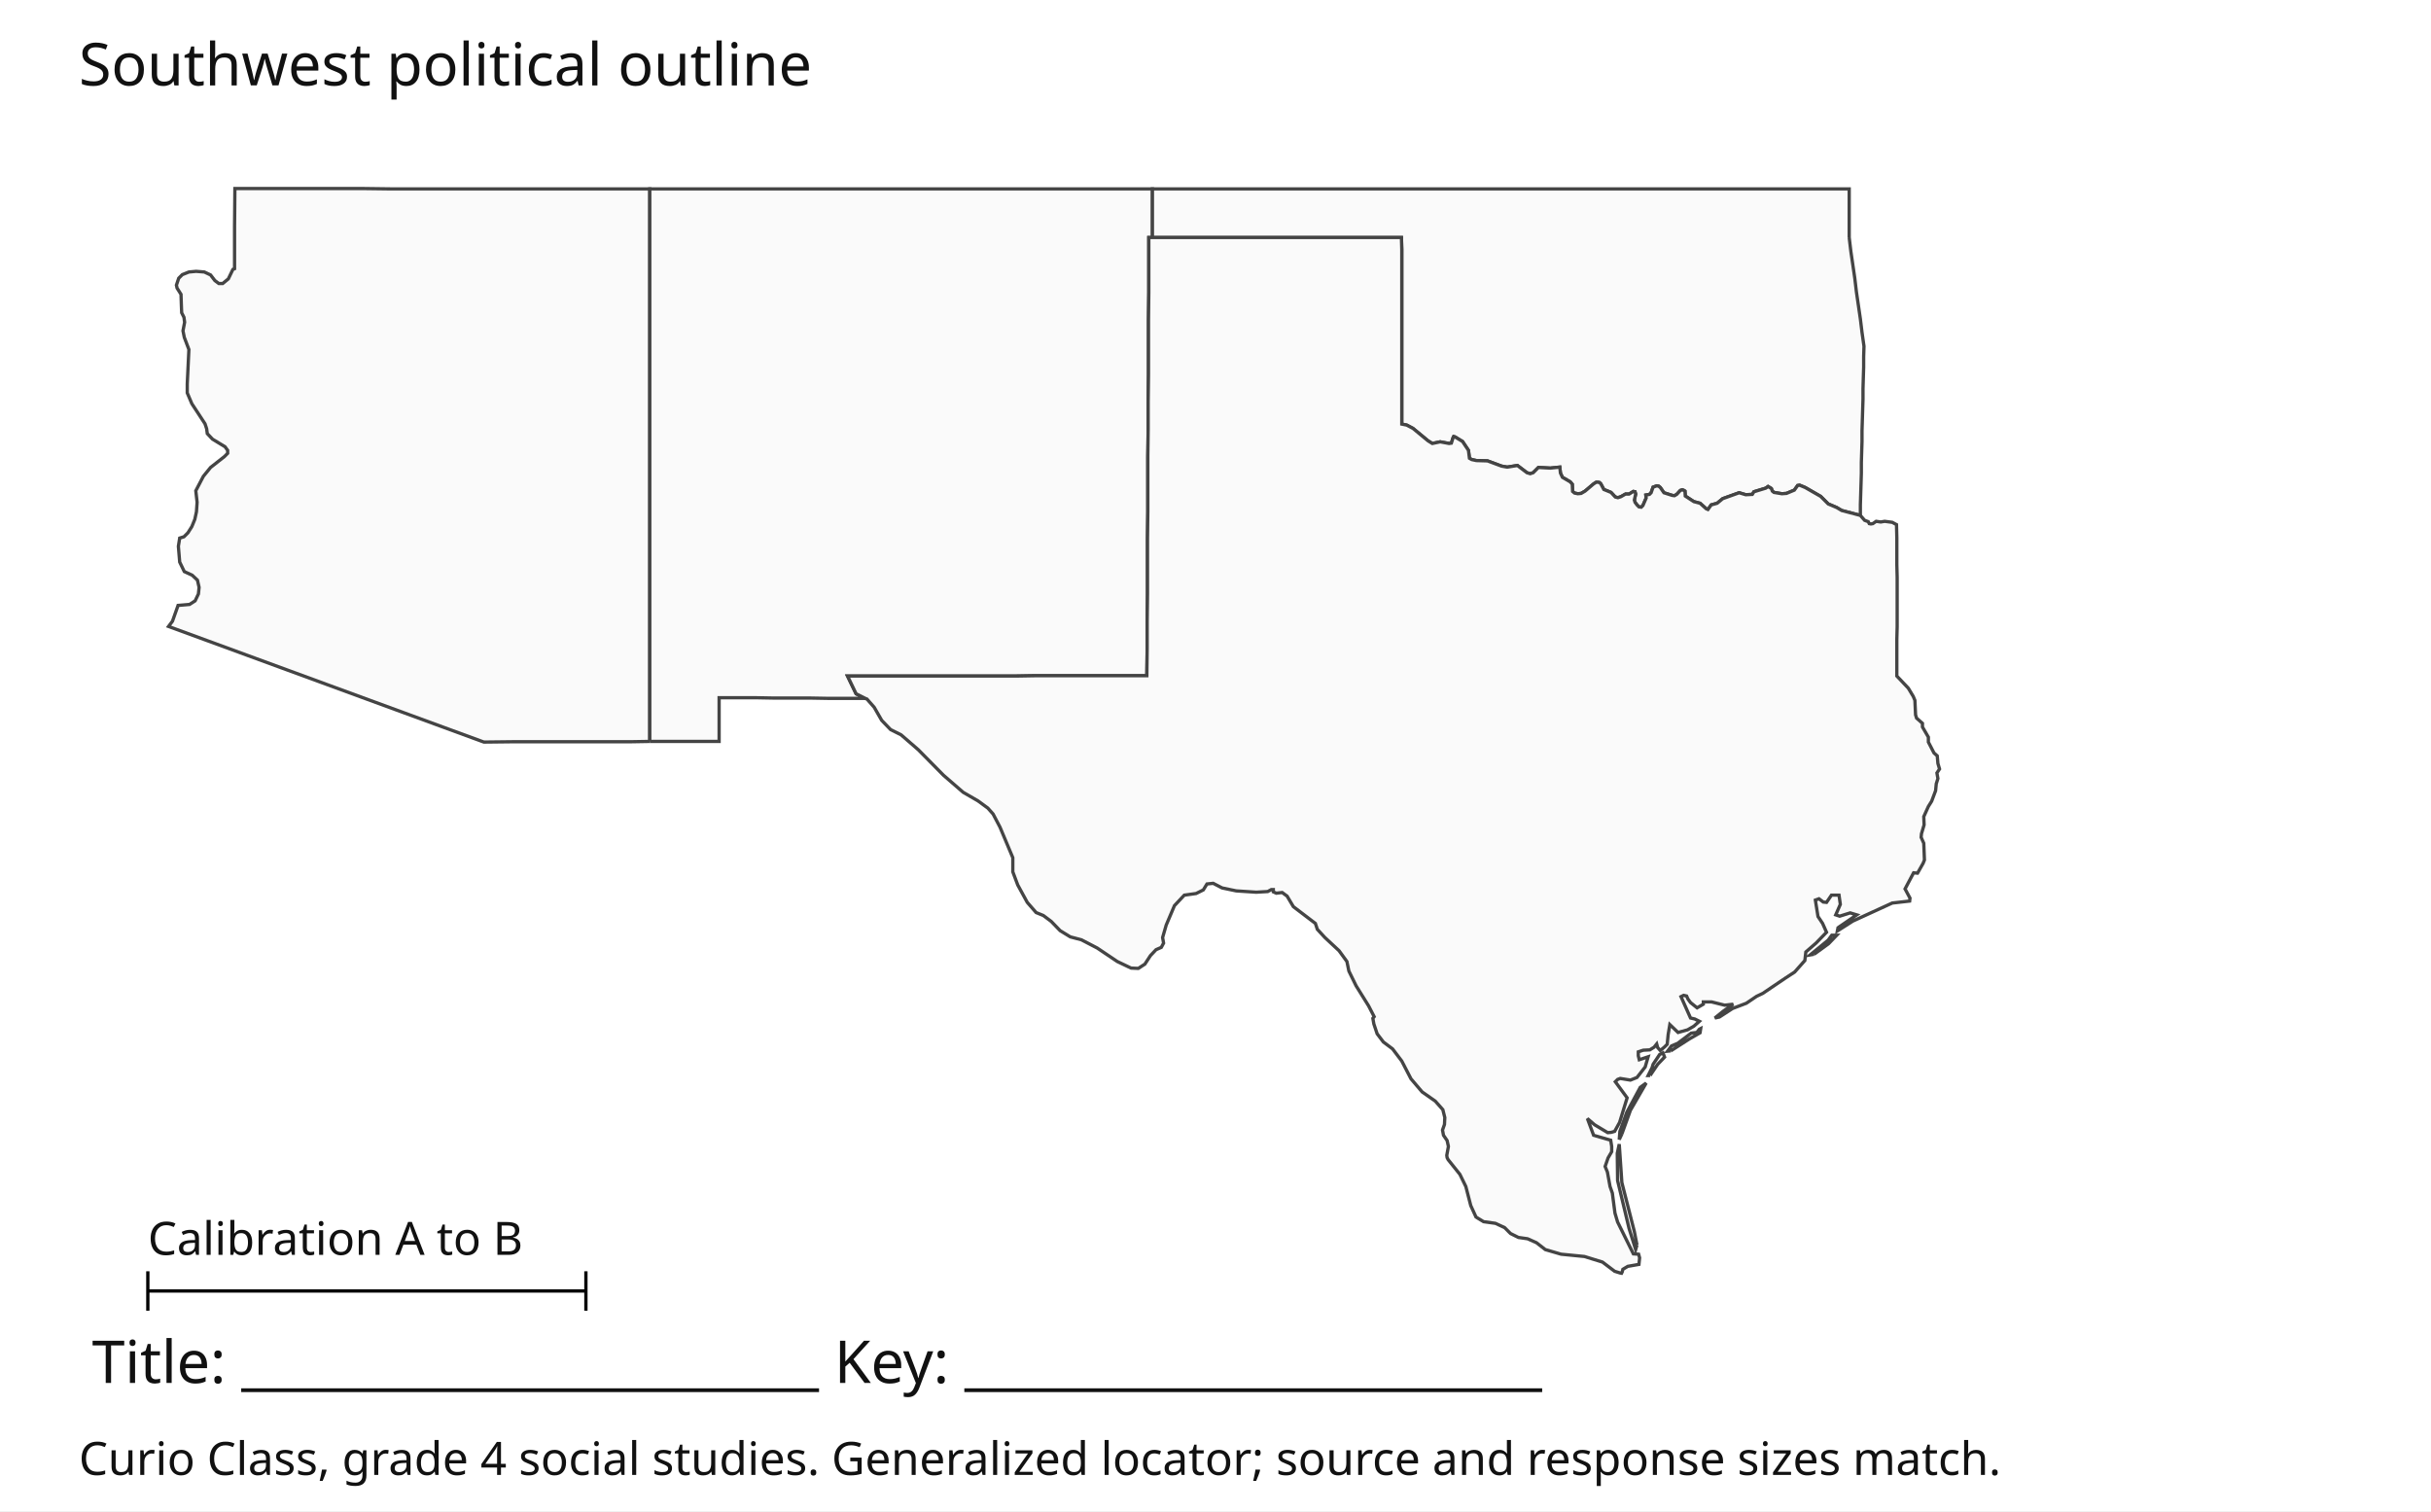
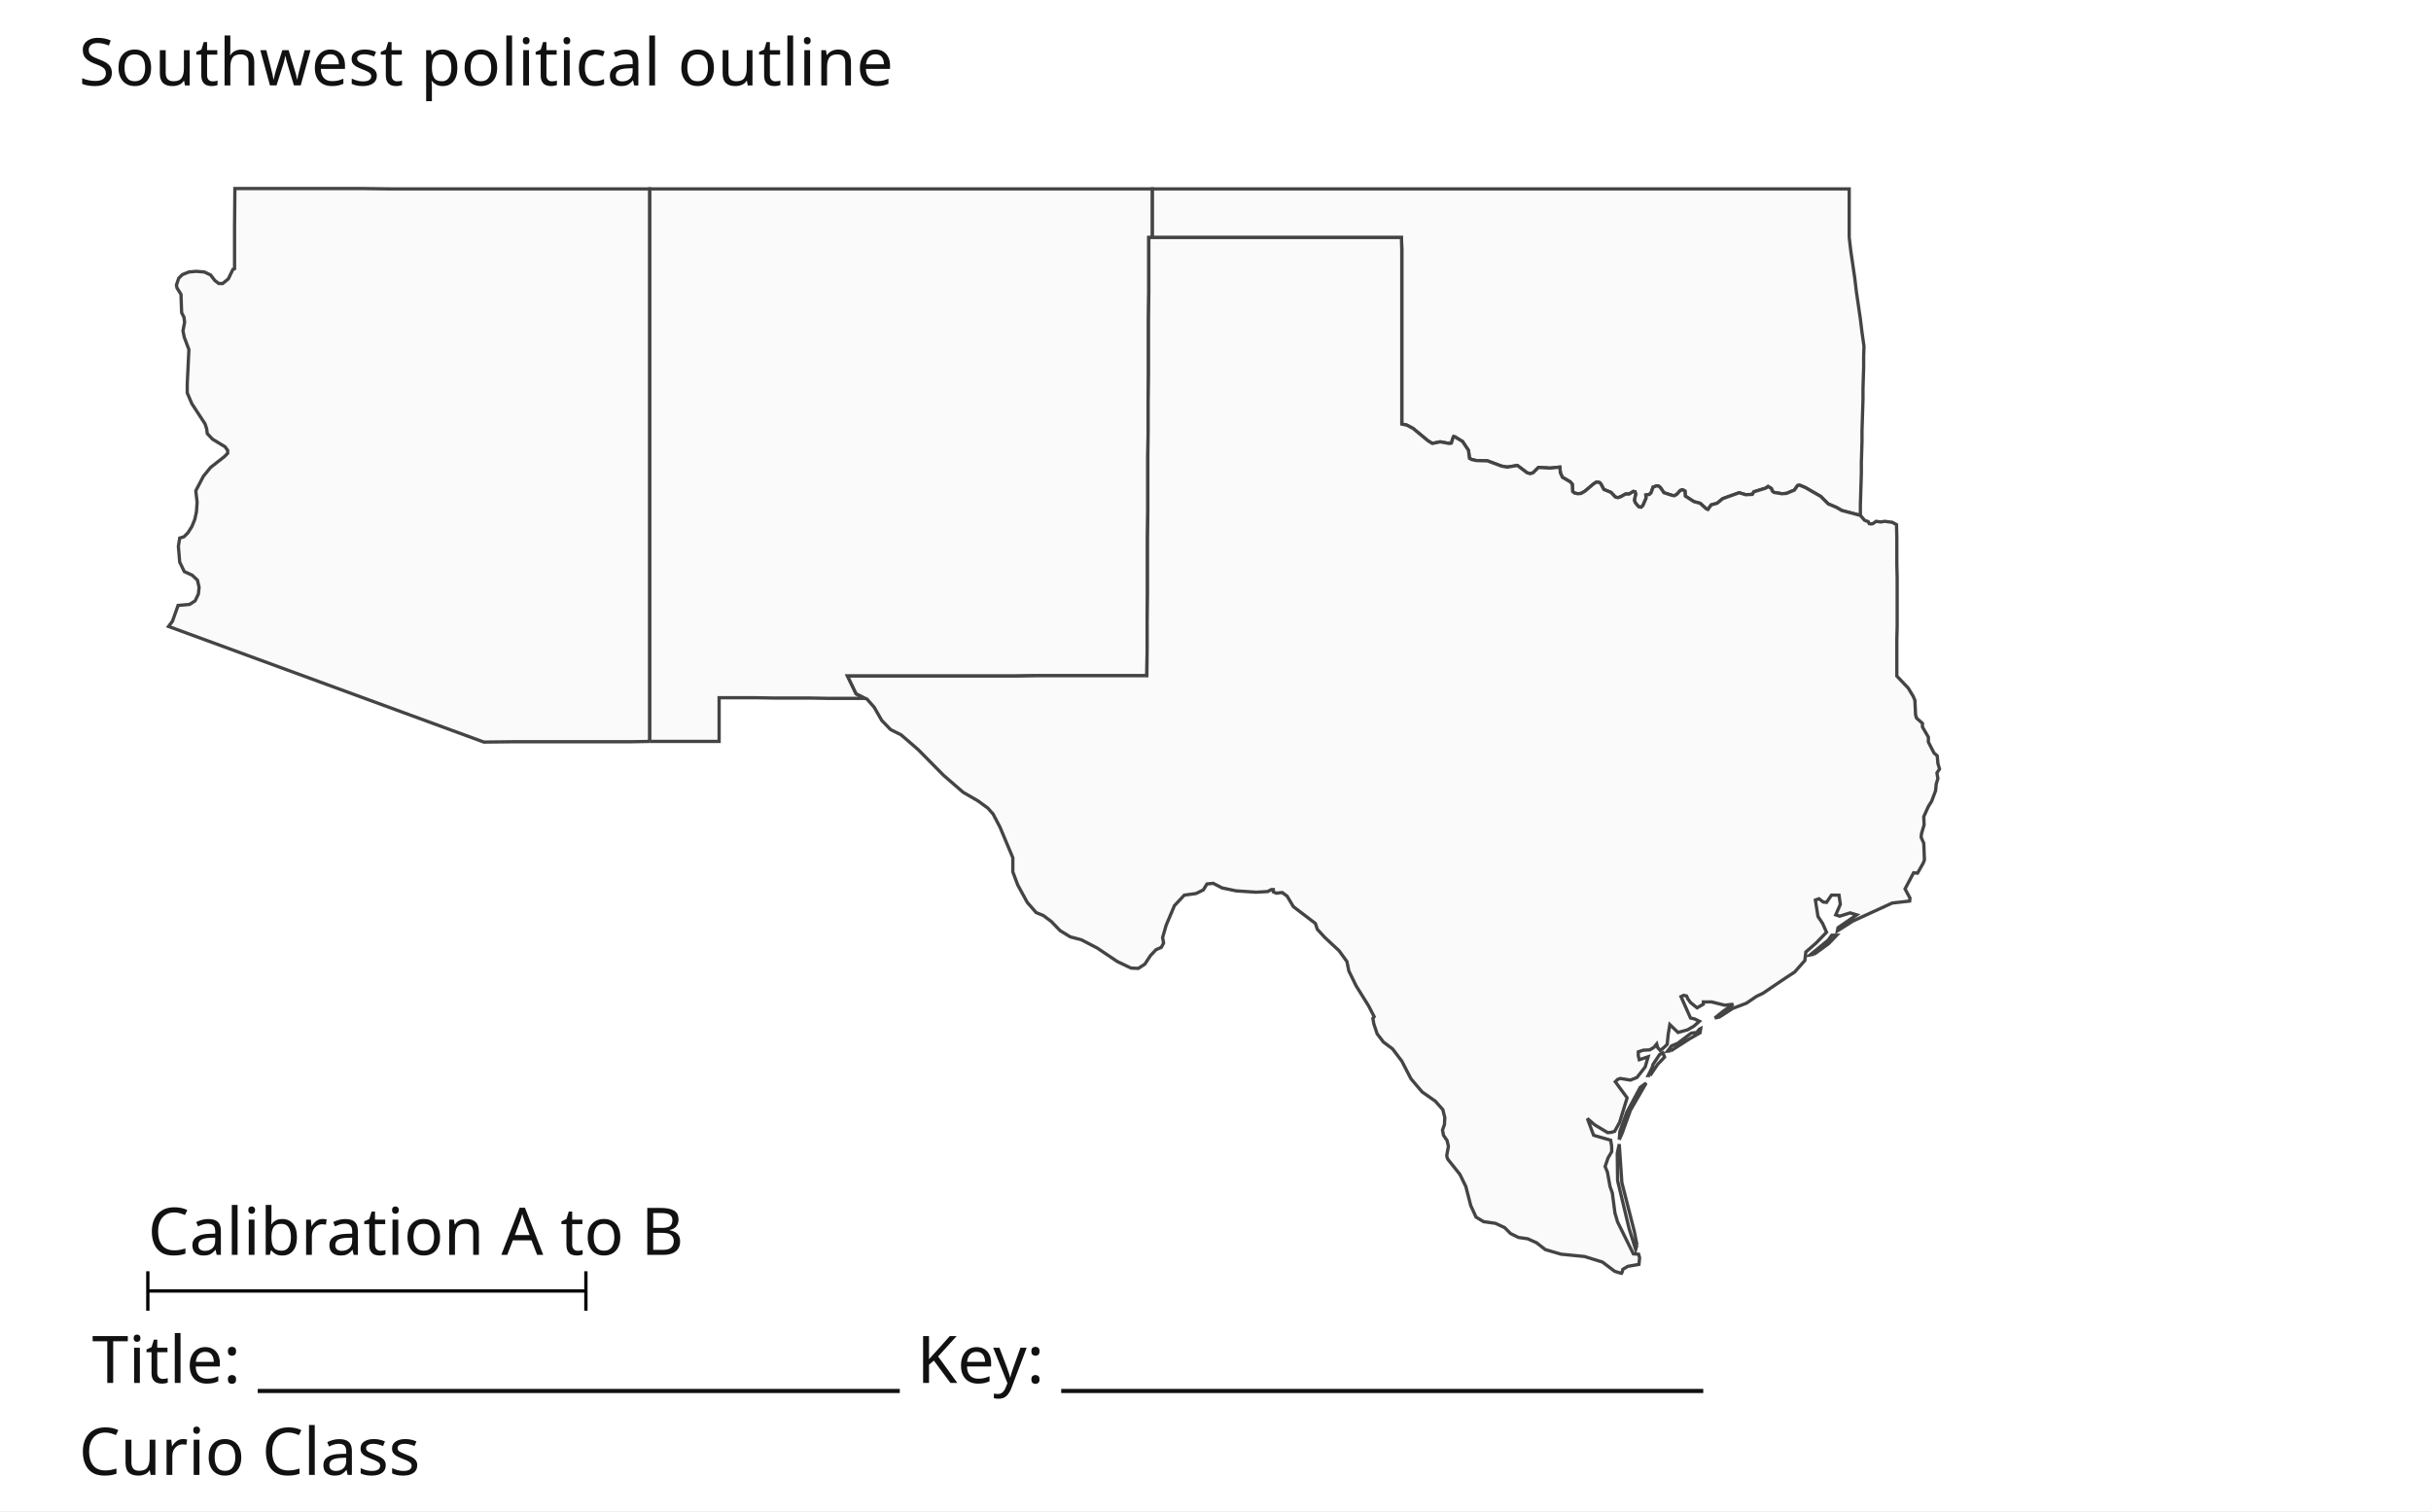
<svg xmlns="http://www.w3.org/2000/svg" width="7.4in" height="4.6in" viewBox="0 0 740 460">
  <rect width="740" height="460" fill="white" />
-   <style>text{font:18px sans-serif;fill:#111} .small{font:14px sans-serif}</style>
+   <style>text{font:20px sans-serif;fill:#111} .small{font:20px sans-serif}</style>
  <text x="24" y="26">Southwest political outline</text>
  <path d="M197.8,225.7 L192.0,225.8 L183.1,225.8 L174.2,225.8 L165.2,225.8 L156.3,225.8 L147.3,225.9 L135.3,221.5 L123.3,217.1 L111.3,212.7 L99.3,208.3 L87.3,203.9 L75.3,199.5 L63.3,195.1 L51.3,190.7 L52.5,189.1 L54.1,184.6 L54.2,184.3 L54.2,184.3 L57.7,184.0 L59.4,182.9 L60.4,180.8 L60.6,178.8 L60.1,176.6 L58.5,175.1 L56.1,174.0 L54.7,171.1 L54.3,166.3 L54.7,163.8 L56.0,163.4 L57.2,162.2 L58.4,160.3 L59.3,158.1 L59.8,155.8 L60.0,152.9 L59.6,149.4 L61.9,145.0 L64.1,142.3 L68.3,139.0 L69.3,138.0 L69.3,137.2 L69.3,137.1 L68.5,136.0 L64.7,133.7 L63.1,132.0 L62.9,130.5 L62.9,130.5 L62.4,129.0 L58.4,122.9 L57.0,119.6 L57.0,117.1 L57.0,116.9 L57.5,106.4 L56.1,102.7 L55.7,100.7 L56.2,98.1 L56.0,96.6 L55.3,95.2 L55.2,92.7 L55.1,89.6 L53.9,87.7 L53.7,86.8 L54.4,84.7 L55.5,83.6 L57.5,82.8 L59.7,82.6 L62.2,82.8 L64.1,83.7 L65.4,85.4 L66.6,86.3 L67.8,86.3 L69.5,84.9 L70.9,82.0 L71.4,81.8 L71.4,69.0 L71.5,57.4 L79.4,57.4 L87.3,57.4 L95.1,57.4 L103.0,57.4 L110.9,57.4 L118.8,57.5 L126.7,57.5 L134.6,57.5 L142.5,57.5 L150.4,57.5 L158.3,57.5 L166.2,57.5 L174.1,57.5 L182.0,57.5 L189.9,57.5 L197.8,57.5 L197.8,68.0 L197.8,78.5 L197.8,89.1 L197.8,99.6 L197.8,110.1 L197.8,120.6 L197.8,131.1 L197.8,141.6 L197.8,152.1 L197.8,162.6 L197.8,173.2 L197.8,183.7 L197.8,194.2 L197.8,204.7 L197.8,215.2 L197.8,225.7" fill="#fafafa" stroke="#444" stroke-width="1" />
  <path d="M197.8,225.7 L197.8,215.2 L197.8,204.7 L197.8,194.2 L197.8,183.7 L197.8,173.2 L197.8,162.6 L197.8,152.1 L197.8,141.6 L197.8,131.1 L197.8,120.6 L197.8,110.1 L197.8,99.6 L197.8,89.1 L197.8,78.5 L197.8,68.0 L197.8,57.5 L207.4,57.5 L216.9,57.5 L226.5,57.5 L236.1,57.5 L245.6,57.5 L255.2,57.5 L264.7,57.5 L274.3,57.5 L283.9,57.5 L293.4,57.5 L303.0,57.5 L312.5,57.5 L322.1,57.5 L331.7,57.5 L341.2,57.5 L350.8,57.5 L350.8,61.2 L350.8,64.9 L350.8,68.6 L350.8,72.3 L349.7,72.3 L349.7,80.7 L349.7,89.0 L349.6,97.4 L349.6,105.7 L349.6,114.0 L349.5,122.4 L349.5,130.7 L349.4,139.0 L349.4,147.4 L349.4,155.7 L349.3,164.0 L349.3,172.4 L349.3,180.7 L349.2,189.1 L349.2,197.4 L349.1,205.7 L343.5,205.7 L337.8,205.7 L332.1,205.7 L326.4,205.7 L320.7,205.7 L315.0,205.7 L309.3,205.8 L303.6,205.8 L298.0,205.8 L292.3,205.8 L286.6,205.8 L280.9,205.8 L275.2,205.8 L269.5,205.8 L263.8,205.8 L258.1,205.8 L258.0,205.8 L260.6,211.2 L260.6,211.2 L263.6,212.7 L263.4,212.6 L257.9,212.6 L252.3,212.6 L246.7,212.5 L241.2,212.5 L235.6,212.5 L230.1,212.4 L224.5,212.4 L218.9,212.4 L218.9,215.7 L218.9,219.0 L218.9,222.4 L218.9,225.7 L209.9,225.7 L201.0,225.7 L197.8,225.7" fill="#fafafa" stroke="#444" stroke-width="1" />
  <path d="M562.9,72.3 L563.4,76.5 L564.0,80.6 L564.6,84.7 L565.1,88.9 L565.7,93.0 L566.3,97.1 L566.8,101.2 L567.4,105.4 L567.3,108.6 L567.3,111.8 L567.2,115.0 L567.1,118.3 L567.1,121.5 L567.0,124.7 L566.9,127.9 L566.8,131.1 L566.8,134.4 L566.7,137.6 L566.6,140.8 L566.6,144.0 L566.5,147.3 L566.4,150.5 L566.3,153.7 L566.3,156.9 L560.6,155.4 L559.1,154.5 L556.5,153.4 L554.2,151.1 L549.5,148.4 L547.8,147.7 L547.2,147.8 L546.2,149.2 L543.8,150.2 L542.4,150.3 L540.0,149.9 L539.5,149.5 L539.2,148.7 L538.2,148.1 L537.5,148.6 L533.9,149.7 L533.4,150.5 L531.4,150.6 L529.4,150.0 L524.4,151.8 L522.7,153.2 L520.9,153.7 L519.9,155.1 L519.4,154.9 L517.5,153.2 L515.6,152.7 L513.0,151.0 L512.9,149.5 L512.6,149.3 L512.1,149.1 L511.5,149.3 L510.4,150.5 L509.7,150.9 L509.0,150.8 L506.5,150.0 L505.4,148.4 L504.9,148.0 L504.3,147.9 L503.2,148.3 L502.6,150.0 L502.1,150.5 L501.0,150.7 L501.1,151.6 L500.1,153.9 L499.6,154.4 L498.9,154.3 L498.3,153.7 L497.7,152.9 L497.5,152.2 L497.9,150.4 L497.7,149.7 L497.2,149.6 L495.9,150.4 L494.8,150.4 L493.4,151.2 L492.5,151.5 L491.7,151.3 L490.4,149.9 L488.2,149.0 L487.3,147.3 L486.9,146.9 L486.4,146.8 L485.9,146.8 L485.1,147.3 L482.5,149.5 L481.3,150.2 L480.3,150.3 L479.3,150.1 L478.7,149.6 L478.6,147.4 L478.0,146.7 L475.6,145.3 L475.0,144.0 L474.8,142.2 L471.9,142.5 L468.3,142.3 L466.7,143.9 L465.8,144.2 L464.8,143.9 L461.9,141.7 L458.8,142.2 L457.1,141.9 L452.8,140.3 L449.4,140.2 L448.0,139.9 L447.3,139.5 L447.0,137.1 L445.6,135.0 L445.2,134.4 L442.9,133.0 L442.5,132.9 L442.3,133.3 L441.8,134.9 L441.1,135.0 L438.4,134.5 L436.0,135.0 L434.7,134.2 L430.1,130.4 L428.2,129.4 L426.7,129.1 L426.7,125.6 L426.7,122.0 L426.7,118.5 L426.7,114.9 L426.7,111.4 L426.7,107.8 L426.7,104.3 L426.7,100.7 L426.7,97.2 L426.7,93.6 L426.7,90.1 L426.7,86.5 L426.7,83.0 L426.7,79.4 L426.7,75.9 L426.6,72.3 L421.9,72.3 L417.2,72.3 L412.4,72.3 L407.7,72.3 L402.9,72.3 L398.2,72.3 L393.5,72.3 L388.7,72.3 L384.0,72.3 L379.2,72.3 L374.5,72.3 L369.8,72.3 L365.0,72.3 L360.3,72.3 L355.5,72.3 L350.8,72.3 L350.8,68.6 L350.8,64.9 L350.8,61.2 L350.8,57.5 L357.0,57.5 L363.3,57.5 L369.5,57.5 L375.8,57.5 L381.6,57.5 L387.5,57.5 L393.3,57.5 L399.2,57.5 L405.0,57.5 L410.9,57.5 L416.7,57.5 L422.6,57.5 L428.4,57.5 L434.3,57.5 L440.1,57.5 L445.9,57.5 L451.8,57.5 L457.6,57.5 L463.5,57.5 L469.3,57.5 L475.2,57.5 L481.0,57.5 L486.9,57.5 L492.7,57.5 L498.6,57.5 L504.4,57.5 L510.3,57.5 L516.1,57.5 L522.0,57.5 L527.8,57.5 L533.6,57.5 L539.5,57.5 L545.3,57.5 L551.2,57.5 L557.0,57.5 L562.9,57.5 L562.9,61.2 L562.9,64.9 L562.9,68.6 L562.9,72.3" fill="#fafafa" stroke="#444" stroke-width="1" />
  <path d="M566.3,156.9 L567.6,158.4 L568.7,158.8 L569.0,159.4 L569.5,159.5 L570.1,159.4 L571.1,158.7 L572.5,158.9 L573.7,158.7 L576.0,159.0 L577.3,159.7 L577.4,163.7 L577.4,167.8 L577.4,171.8 L577.5,175.8 L577.5,179.6 L577.5,183.3 L577.5,187.1 L577.5,190.8 L577.4,194.6 L577.4,198.3 L577.4,202.1 L577.4,205.8 L580.9,209.5 L582.4,212.0 L582.9,213.2 L583.1,217.6 L583.4,218.6 L585.2,220.2 L585.2,221.3 L587.0,224.4 L587.0,225.9 L588.7,229.2 L589.7,230.1 L589.9,232.4 L590.4,234.1 L589.6,235.3 L589.9,237.0 L589.4,238.6 L589.2,240.7 L588.0,243.9 L587.0,245.5 L585.6,248.6 L585.7,251.1 L584.9,253.8 L584.8,254.9 L585.6,256.7 L585.8,261.8 L585.4,262.8 L583.7,265.8 L582.5,265.7 L579.9,270.6 L581.4,273.4 L581.3,274.3 L576.0,274.9 L564.0,280.4 L559.3,283.4 L559.5,282.4 L565.2,278.5 L563.2,277.9 L560.0,278.9 L558.8,278.5 L560.2,275.3 L559.8,272.5 L557.5,272.5 L556.0,274.7 L555.0,274.6 L553.7,273.6 L552.6,274.0 L553.4,279.0 L554.8,281.1 L556.0,283.8 L552.8,287.1 L549.7,289.8 L549.4,292.4 L546.3,295.9 L543.4,297.8 L536.6,302.4 L534.7,303.3 L531.6,305.4 L527.4,307.0 L523.4,309.6 L522.0,309.9 L524.6,307.8 L527.6,305.7 L525.0,306.0 L521.0,305.0 L518.5,305.0 L518.5,305.7 L516.6,306.8 L514.6,305.2 L513.8,304.1 L513.4,303.2 L512.5,303.0 L511.7,303.4 L514.6,309.9 L515.9,310.2 L517.3,310.9 L515.6,312.4 L513.7,313.5 L510.8,314.3 L508.3,311.9 L507.8,314.9 L507.5,317.9 L506.7,318.7 L505.4,319.8 L504.6,318.9 L504.3,317.8 L503.5,318.8 L502.2,319.6 L500.2,319.7 L498.7,320.2 L498.7,321.4 L499.0,322.6 L501.7,321.7 L500.8,324.8 L498.3,328.0 L496.3,328.8 L493.2,328.3 L492.4,328.6 L491.7,329.3 L495.3,334.2 L493.0,341.7 L491.5,344.4 L490.5,344.7 L489.4,344.8 L485.4,342.4 L483.2,340.5 L485.1,345.6 L490.3,347.1 L490.6,349.0 L490.6,350.6 L489.5,352.5 L488.6,355.1 L489.3,356.8 L490.1,361.2 L490.8,363.2 L491.6,369.3 L492.4,372.0 L497.2,381.7 L498.8,381.8 L499.1,382.9 L498.9,384.9 L495.5,385.5 L494.0,386.4 L493.8,387.2 L493.6,387.6 L493.1,387.5 L491.5,387.0 L487.8,384.2 L482.3,382.5 L475.2,381.8 L470.4,380.4 L467.7,378.3 L465.0,377.1 L462.2,376.7 L459.8,375.5 L458.0,373.7 L455.2,372.4 L451.6,371.9 L449.3,370.5 L447.7,367.0 L447.7,367.0 L446.2,361.2 L444.4,357.5 L440.8,353.0 L440.5,352.4 L440.5,352.4 L440.4,351.7 L440.9,349.0 L440.5,347.2 L439.4,345.6 L439.1,344.0 L439.7,342.3 L439.8,340.2 L439.2,337.8 L436.9,335.2 L432.9,332.4 L429.5,328.4 L426.7,323.0 L423.9,319.3 L421.1,317.2 L419.2,314.7 L418.2,311.7 L417.9,310.0 L418.3,309.5 L416.6,306.2 L412.8,300.1 L410.6,295.6 L410.0,292.7 L407.6,289.4 L403.3,285.4 L401.0,282.9 L400.4,281.1 L400.4,281.1 L393.7,276.0 L391.8,272.8 L390.3,271.7 L388.5,271.9 L387.6,271.5 L387.6,270.8 L387.0,270.8 L385.9,271.4 L382.4,271.6 L376.3,271.2 L372.0,270.3 L369.3,268.9 L367.4,269.1 L366.3,270.9 L364.1,272.0 L360.5,272.5 L357.5,275.7 L355.0,281.6 L353.9,285.4 L354.2,287.1 L353.5,288.4 L351.9,289.1 L350.2,290.9 L348.5,293.5 L346.5,294.8 L344.3,294.7 L340.1,292.7 L334.0,288.6 L329.2,286.1 L325.8,285.2 L322.7,283.3 L320.0,280.5 L317.6,278.7 L315.4,277.8 L312.7,274.7 L309.8,269.4 L308.3,265.4 L308.3,261.1 L304.4,251.8 L302.3,247.8 L300.7,246.0 L297.7,243.8 L293.2,241.2 L287.2,236.0 L279.6,228.3 L274.3,223.7 L271.1,222.1 L268.4,219.3 L266.1,215.3 L263.9,212.8 L263.6,212.7 L260.6,211.2 L260.6,211.2 L258.0,205.8 L258.1,205.8 L263.8,205.8 L269.5,205.8 L275.2,205.8 L280.9,205.8 L286.6,205.8 L292.3,205.8 L298.0,205.8 L303.6,205.8 L309.3,205.8 L315.0,205.7 L320.7,205.7 L326.4,205.7 L332.1,205.7 L337.8,205.7 L343.5,205.7 L349.1,205.7 L349.2,197.4 L349.2,189.1 L349.3,180.7 L349.3,172.4 L349.3,164.0 L349.4,155.7 L349.4,147.4 L349.4,139.0 L349.5,130.7 L349.5,122.4 L349.6,114.0 L349.6,105.7 L349.6,97.4 L349.7,89.0 L349.7,80.7 L349.7,72.3 L350.8,72.3 L355.5,72.3 L360.3,72.3 L365.0,72.3 L369.8,72.3 L374.5,72.3 L379.2,72.3 L384.0,72.3 L388.7,72.3 L393.5,72.3 L398.2,72.3 L402.9,72.3 L407.7,72.3 L412.4,72.3 L417.2,72.3 L421.9,72.3 L426.6,72.3 L426.7,75.9 L426.7,79.4 L426.7,83.0 L426.7,86.5 L426.7,90.1 L426.7,93.6 L426.7,97.2 L426.7,100.7 L426.7,104.3 L426.7,107.8 L426.7,111.4 L426.7,114.9 L426.7,118.5 L426.7,122.0 L426.7,125.6 L426.7,129.1 L428.2,129.4 L430.1,130.4 L434.7,134.2 L436.0,135.0 L438.4,134.5 L441.1,135.0 L441.8,134.9 L442.3,133.3 L442.5,132.9 L442.9,133.0 L445.2,134.4 L445.6,135.0 L447.0,137.1 L447.3,139.5 L448.0,139.9 L449.4,140.2 L452.8,140.3 L457.1,141.9 L458.8,142.2 L461.9,141.7 L464.8,143.9 L465.8,144.2 L466.7,143.9 L468.3,142.3 L471.9,142.5 L474.8,142.2 L475.0,144.0 L475.6,145.3 L478.0,146.7 L478.6,147.4 L478.7,149.6 L479.3,150.1 L480.3,150.3 L481.3,150.2 L482.5,149.5 L485.1,147.3 L485.9,146.8 L486.4,146.8 L486.9,146.9 L487.3,147.3 L488.2,149.0 L490.4,149.9 L491.7,151.3 L492.5,151.5 L493.4,151.2 L494.8,150.4 L495.9,150.4 L497.2,149.6 L497.7,149.7 L497.9,150.4 L497.5,152.2 L497.7,152.9 L498.3,153.7 L498.9,154.3 L499.6,154.4 L500.1,153.9 L501.1,151.6 L501.0,150.7 L502.1,150.5 L502.6,150.0 L503.2,148.3 L504.3,147.9 L504.9,148.0 L505.4,148.4 L506.5,150.0 L509.0,150.8 L509.7,150.9 L510.4,150.5 L511.5,149.3 L512.1,149.1 L512.6,149.3 L512.9,149.5 L513.0,151.0 L515.6,152.7 L517.5,153.2 L519.4,154.9 L519.9,155.1 L520.9,153.7 L522.7,153.2 L524.4,151.8 L529.4,150.0 L531.4,150.6 L533.4,150.5 L533.9,149.7 L537.5,148.6 L538.2,148.1 L539.2,148.7 L539.5,149.5 L540.0,149.9 L542.4,150.3 L543.8,150.2 L546.2,149.2 L547.2,147.8 L547.8,147.7 L549.5,148.4 L554.2,151.1 L556.5,153.4 L559.1,154.5 L560.6,155.4 L566.3,156.9" fill="#fafafa" stroke="#444" stroke-width="1" />
  <path d="M552.2,290.5 L551.0,290.7 L556.5,286.2 L557.6,284.7 L559.1,284.7 L556.6,287.3 L552.2,290.5" fill="#fafafa" stroke="#444" stroke-width="1" />
  <path d="M508.6,319.9 L507.6,320.0 L508.8,318.4 L510.7,317.6 L514.8,314.5 L516.5,314.3 L517.3,313.3 L517.7,313.1 L517.5,314.4 L514.2,316.3 L508.6,319.9" fill="#fafafa" stroke="#444" stroke-width="1" />
  <path d="M502.3,327.4 L501.7,327.4 L502.9,325.0 L503.2,324.0 L505.2,321.0 L506.2,320.5 L506.7,321.8 L504.6,324.0 L502.3,327.4" fill="#fafafa" stroke="#444" stroke-width="1" />
  <path d="M493.7,345.2 L492.9,346.9 L493.1,344.4 L495.2,338.6 L499.3,331.0 L501.1,329.7 L496.3,338.0 L493.7,345.2" fill="#fafafa" stroke="#444" stroke-width="1" />
  <path d="M498.3,379.0 L497.9,380.4 L495.9,374.0 L492.4,359.4 L492.3,351.1 L492.9,348.3 L493.7,360.0 L497.5,374.9 L498.3,379.0" fill="#fafafa" stroke="#444" stroke-width="1" />
  <text x="28" y="421">Title: ______________________    Key: ______________________</text>
  <path d="M45 393h133.35 M45 387v12 M178.35 387v12" stroke="black" fill="none" />
  <text x="45" y="382" class="small">Calibration A to B</text>
-   <text x="24" y="449" class="small">Curio Class, grade 4 social studies. Generalized locator; source and response sizes match.</text>
+   <text x="24" y="449" class="small">Curio Class</text>
</svg>
